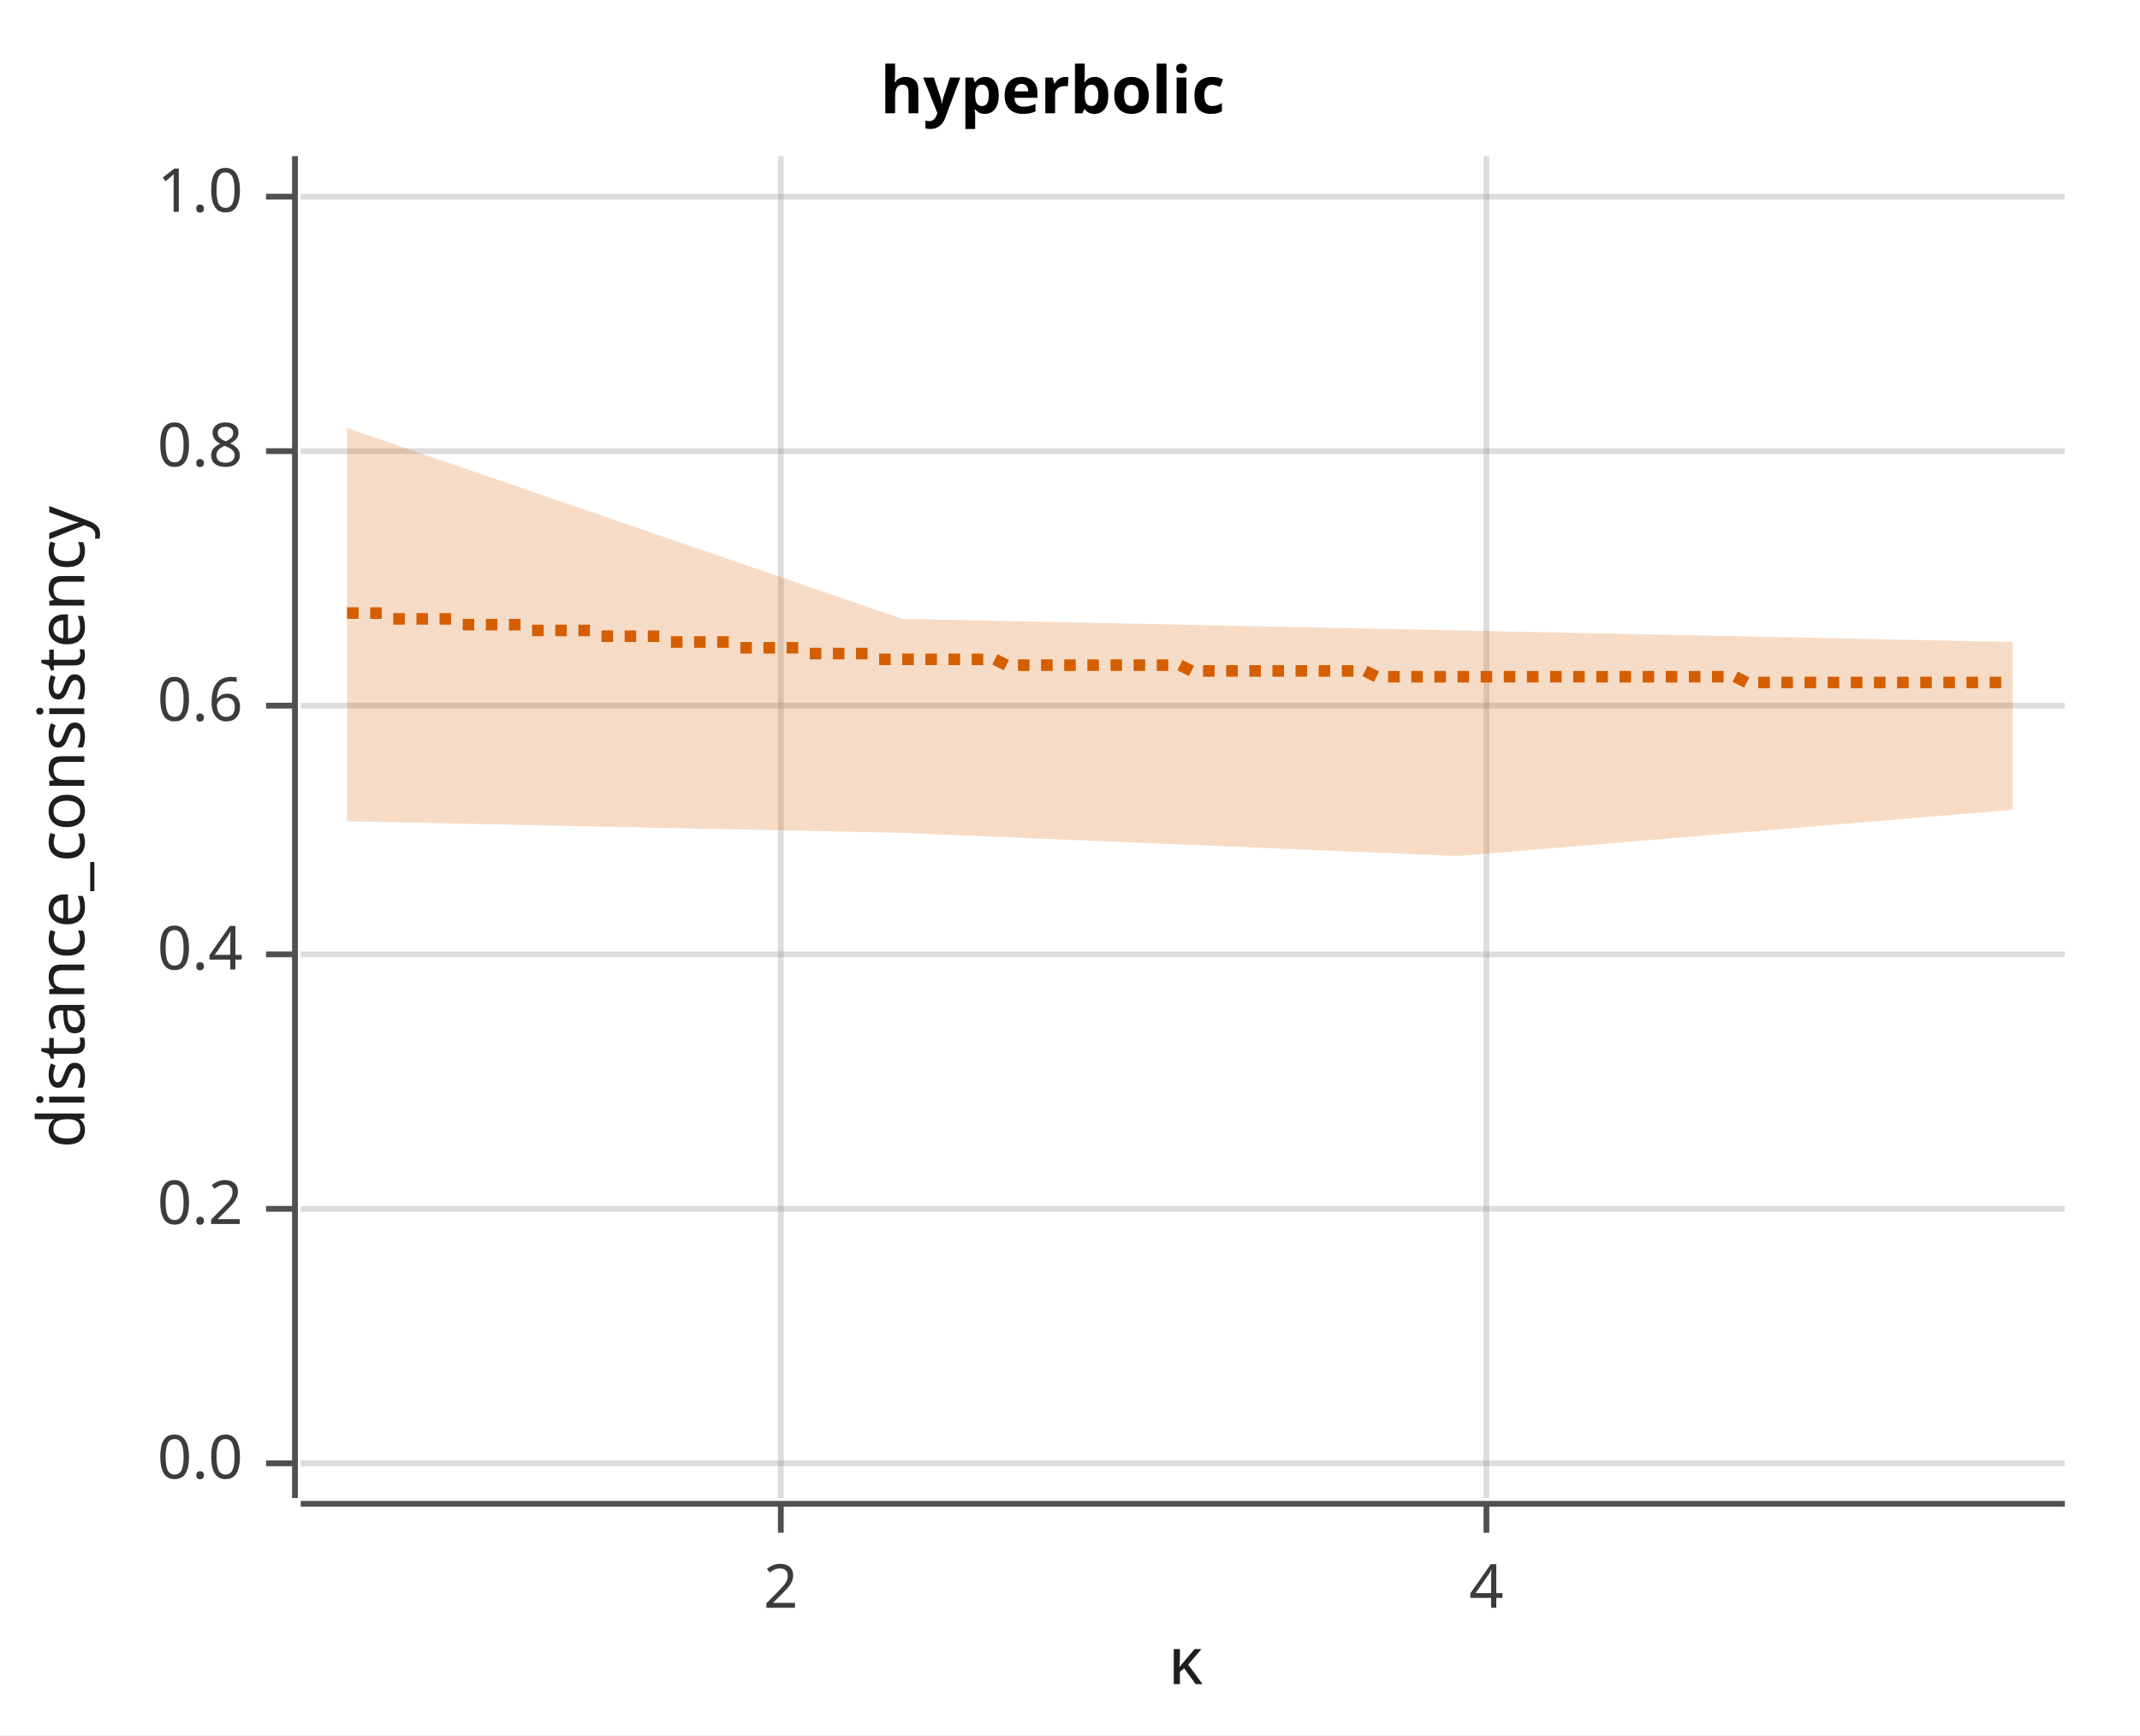
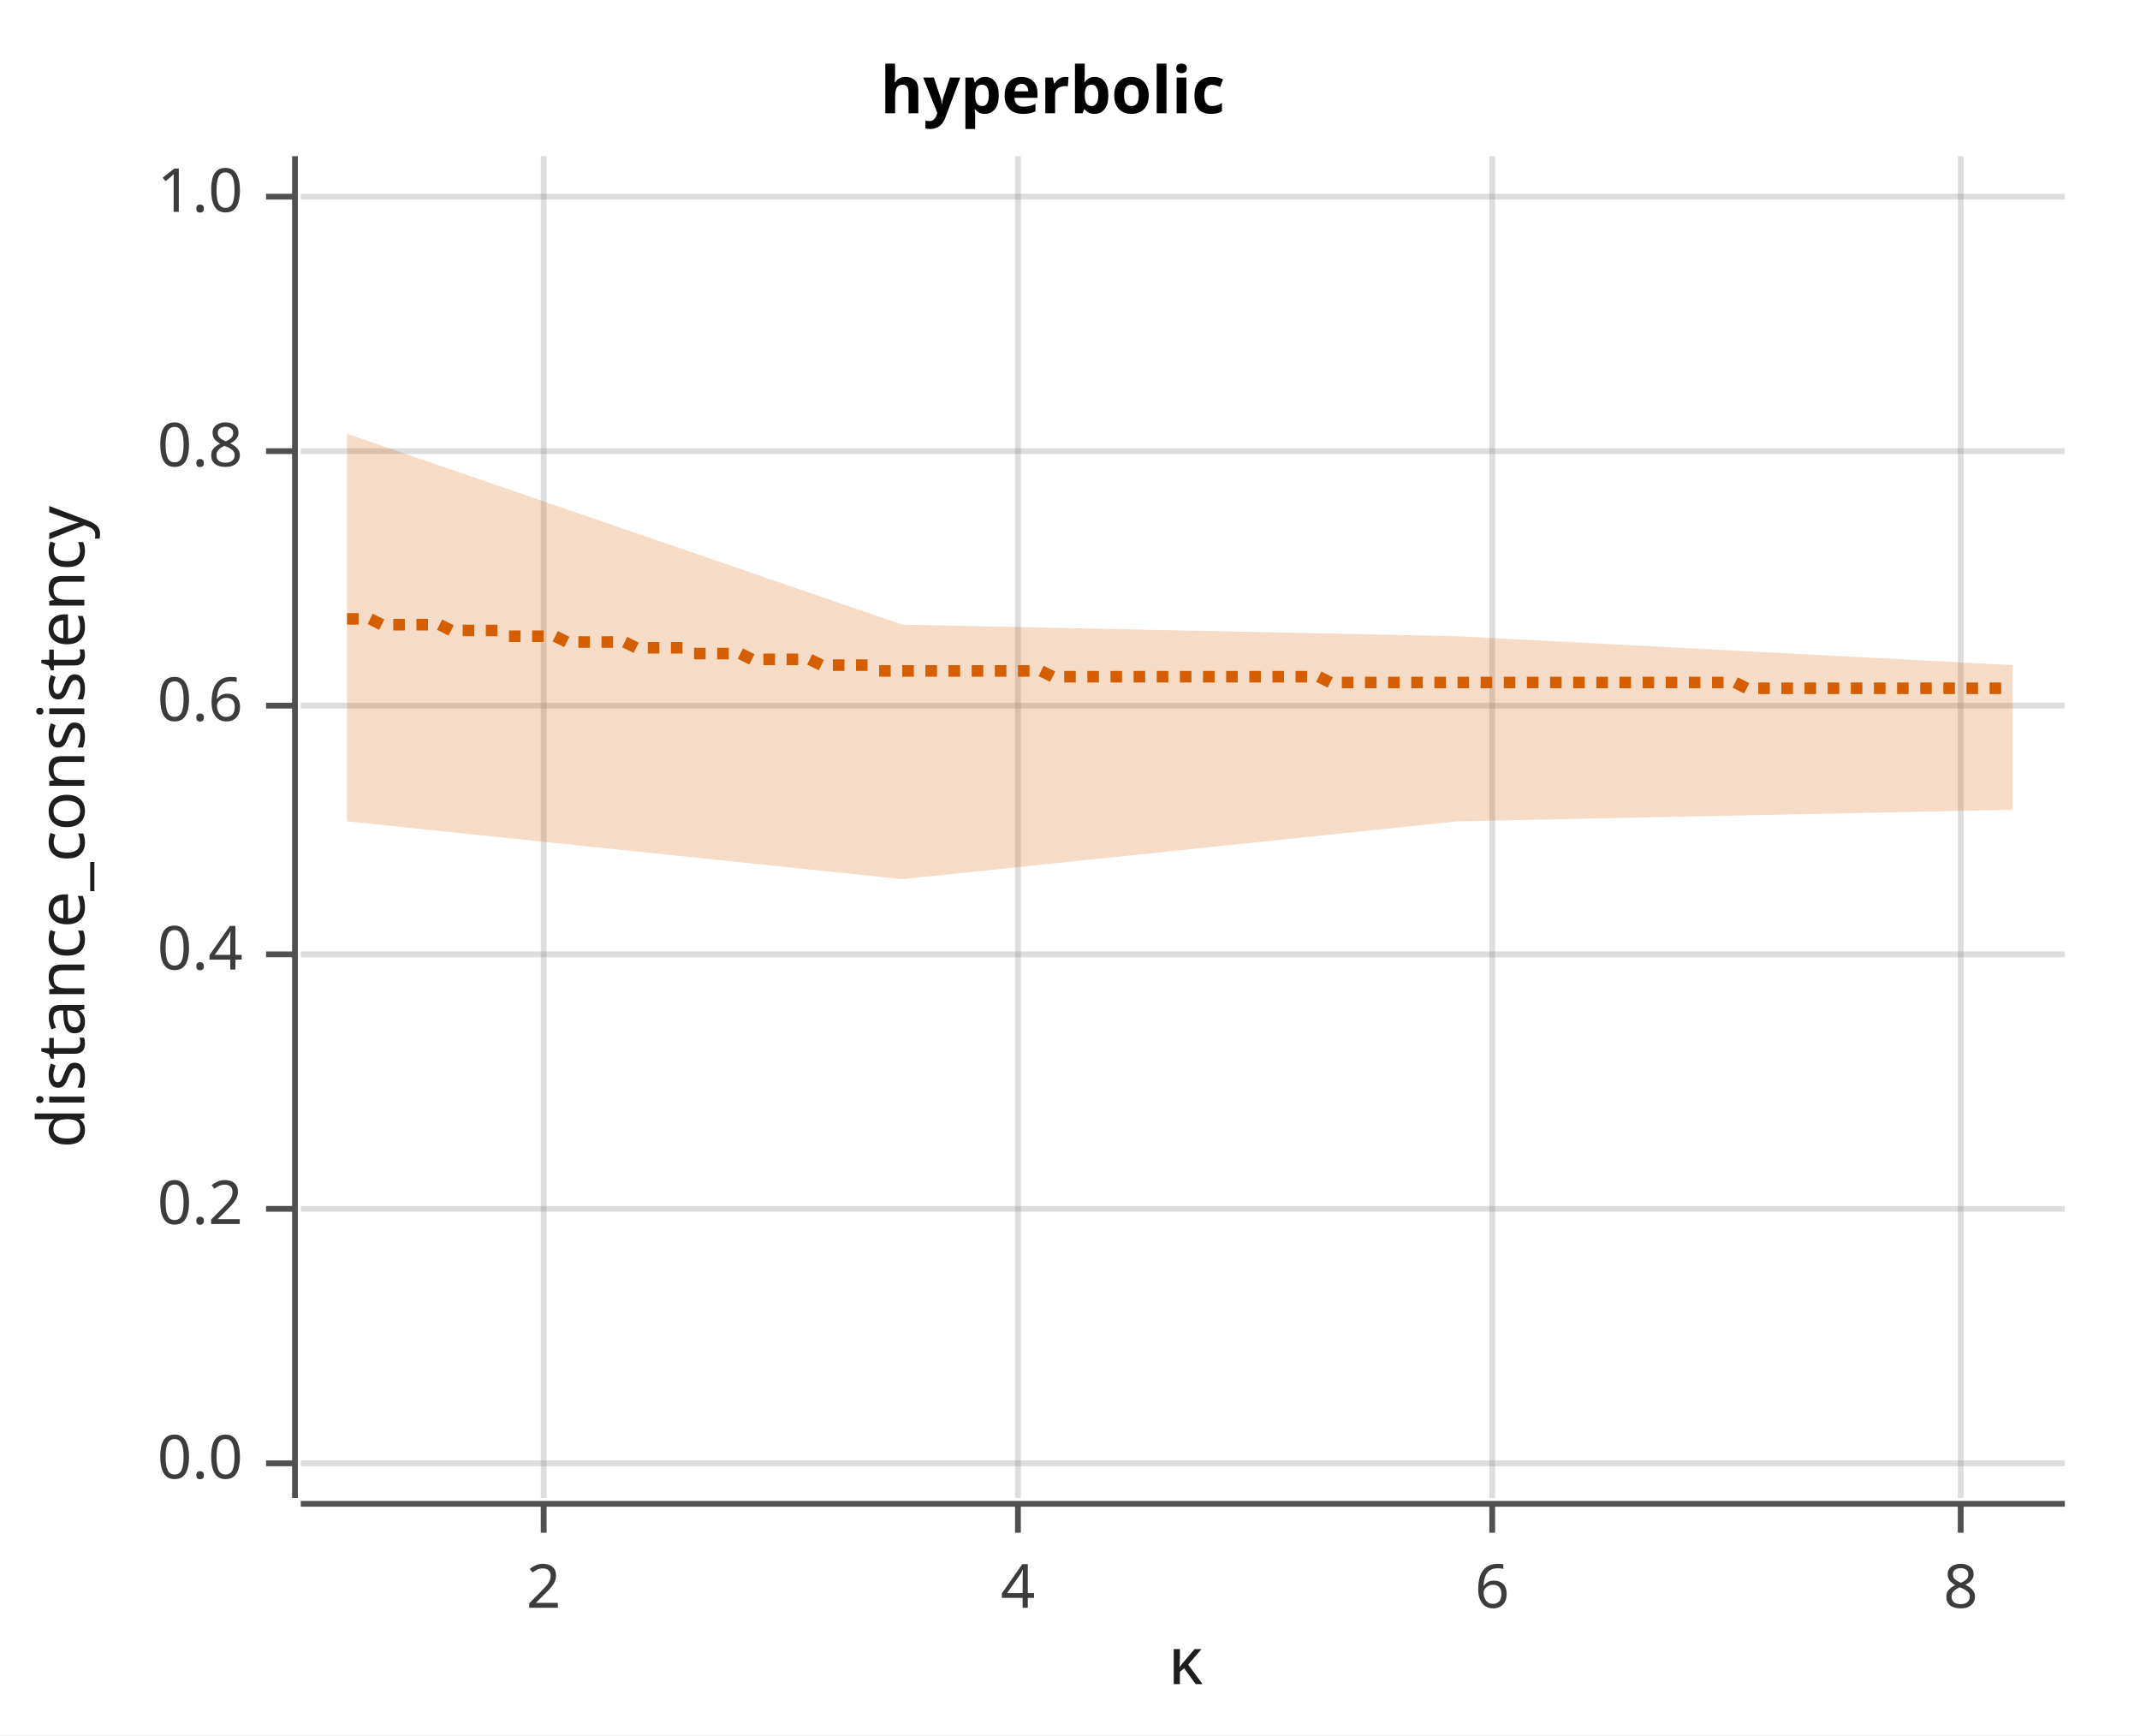
<svg xmlns="http://www.w3.org/2000/svg" width="370" height="300" viewBox="0 0 370 300">
  <rect x="0" y="0" width="370" height="300" opacity="1" fill="#FFFFFF" stroke="none" />
  <text x="182" y="11" dy="0.76em" text-anchor="middle" font-family="sans-serif" font-size="11.29" opacity="1" fill="#000000" font-weight="bold">
hyperbolic
</text>
  <text x="6" y="143" dy="0.76em" text-anchor="middle" font-family="sans-serif" font-size="11.29" opacity="1" fill="#1E1E1E" transform="rotate(270, 6, 143)">
distance_consistency
</text>
  <text x="205" y="294" dy="-0.5ex" text-anchor="middle" font-family="sans-serif" font-size="11.29" opacity="1" fill="#1E1E1E">
κ
</text>
-   <line opacity="0.25" stroke="#787878" stroke-width="1" x1="135" y1="259" x2="135" y2="27" />
-   <line opacity="0.25" stroke="#787878" stroke-width="1" x1="257" y1="259" x2="257" y2="27" />
+   <line opacity="0.25" stroke="#787878" stroke-width="1" x1="94" y1="259" x2="94" y2="27" />
+   <line opacity="0.25" stroke="#787878" stroke-width="1" x1="176" y1="259" x2="176" y2="27" />
+   <line opacity="0.25" stroke="#787878" stroke-width="1" x1="258" y1="259" x2="258" y2="27" />
+   <line opacity="0.25" stroke="#787878" stroke-width="1" x1="339" y1="259" x2="339" y2="27" />
  <line opacity="0.25" stroke="#787878" stroke-width="1" x1="52" y1="253" x2="357" y2="253" />
  <line opacity="0.25" stroke="#787878" stroke-width="1" x1="52" y1="209" x2="357" y2="209" />
  <line opacity="0.25" stroke="#787878" stroke-width="1" x1="52" y1="165" x2="357" y2="165" />
  <line opacity="0.25" stroke="#787878" stroke-width="1" x1="52" y1="122" x2="357" y2="122" />
  <line opacity="0.25" stroke="#787878" stroke-width="1" x1="52" y1="78" x2="357" y2="78" />
  <line opacity="0.25" stroke="#787878" stroke-width="1" x1="52" y1="34" x2="357" y2="34" />
  <polyline fill="none" opacity="1" stroke="#505050" stroke-width="1" points="51,27 51,259 " />
  <text x="42" y="253" dy="0.5ex" text-anchor="end" font-family="sans-serif" font-size="10.484" opacity="1" fill="#3C3C3C">
0.0
</text>
  <polyline fill="none" opacity="1" stroke="#505050" stroke-width="1" points="46,253 51,253 " />
  <text x="42" y="209" dy="0.5ex" text-anchor="end" font-family="sans-serif" font-size="10.484" opacity="1" fill="#3C3C3C">
0.2
</text>
  <polyline fill="none" opacity="1" stroke="#505050" stroke-width="1" points="46,209 51,209 " />
  <text x="42" y="165" dy="0.5ex" text-anchor="end" font-family="sans-serif" font-size="10.484" opacity="1" fill="#3C3C3C">
0.4
</text>
  <polyline fill="none" opacity="1" stroke="#505050" stroke-width="1" points="46,165 51,165 " />
  <text x="42" y="122" dy="0.5ex" text-anchor="end" font-family="sans-serif" font-size="10.484" opacity="1" fill="#3C3C3C">
0.6
</text>
  <polyline fill="none" opacity="1" stroke="#505050" stroke-width="1" points="46,122 51,122 " />
  <text x="42" y="78" dy="0.5ex" text-anchor="end" font-family="sans-serif" font-size="10.484" opacity="1" fill="#3C3C3C">
0.8
</text>
  <polyline fill="none" opacity="1" stroke="#505050" stroke-width="1" points="46,78 51,78 " />
  <text x="42" y="34" dy="0.5ex" text-anchor="end" font-family="sans-serif" font-size="10.484" opacity="1" fill="#3C3C3C">
1.0
</text>
  <polyline fill="none" opacity="1" stroke="#505050" stroke-width="1" points="46,34 51,34 " />
  <polyline fill="none" opacity="1" stroke="#505050" stroke-width="1" points="52,260 357,260 " />
-   <text x="135" y="270" dy="0.76em" text-anchor="middle" font-family="sans-serif" font-size="10.484" opacity="1" fill="#3C3C3C">
+   <text x="94" y="270" dy="0.76em" text-anchor="middle" font-family="sans-serif" font-size="10.484" opacity="1" fill="#3C3C3C">
2
</text>
-   <polyline fill="none" opacity="1" stroke="#505050" stroke-width="1" points="135,260 135,265 " />
-   <text x="257" y="270" dy="0.76em" text-anchor="middle" font-family="sans-serif" font-size="10.484" opacity="1" fill="#3C3C3C">
+   <polyline fill="none" opacity="1" stroke="#505050" stroke-width="1" points="94,260 94,265 " />
+   <text x="176" y="270" dy="0.76em" text-anchor="middle" font-family="sans-serif" font-size="10.484" opacity="1" fill="#3C3C3C">
4
</text>
-   <polyline fill="none" opacity="1" stroke="#505050" stroke-width="1" points="257,260 257,265 " />
-   <polygon opacity="0.22" fill="#D55E00" points="60,74 156,107 252,109 348,111 348,140 252,148 156,144 60,142 " />
-   <polyline fill="none" opacity="1" stroke="#D55E00" stroke-width="2" points="60,106 62,106 " />
-   <polyline fill="none" opacity="1" stroke="#D55E00" stroke-width="2" points="64,106 66,106 " />
-   <polyline fill="none" opacity="1" stroke="#D55E00" stroke-width="2" points="68,107 70,107 " />
-   <polyline fill="none" opacity="1" stroke="#D55E00" stroke-width="2" points="72,107 74,107 " />
-   <polyline fill="none" opacity="1" stroke="#D55E00" stroke-width="2" points="76,107 78,107 " />
-   <polyline fill="none" opacity="1" stroke="#D55E00" stroke-width="2" points="80,108 82,108 " />
-   <polyline fill="none" opacity="1" stroke="#D55E00" stroke-width="2" points="84,108 86,108 " />
-   <polyline fill="none" opacity="1" stroke="#D55E00" stroke-width="2" points="88,108 90,108 " />
-   <polyline fill="none" opacity="1" stroke="#D55E00" stroke-width="2" points="92,109 94,109 " />
-   <polyline fill="none" opacity="1" stroke="#D55E00" stroke-width="2" points="96,109 98,109 " />
-   <polyline fill="none" opacity="1" stroke="#D55E00" stroke-width="2" points="100,109 102,109 " />
-   <polyline fill="none" opacity="1" stroke="#D55E00" stroke-width="2" points="104,110 106,110 " />
-   <polyline fill="none" opacity="1" stroke="#D55E00" stroke-width="2" points="108,110 110,110 " />
-   <polyline fill="none" opacity="1" stroke="#D55E00" stroke-width="2" points="112,110 114,110 " />
-   <polyline fill="none" opacity="1" stroke="#D55E00" stroke-width="2" points="116,111 118,111 " />
-   <polyline fill="none" opacity="1" stroke="#D55E00" stroke-width="2" points="120,111 122,111 " />
-   <polyline fill="none" opacity="1" stroke="#D55E00" stroke-width="2" points="124,111 126,111 " />
-   <polyline fill="none" opacity="1" stroke="#D55E00" stroke-width="2" points="128,112 130,112 " />
-   <polyline fill="none" opacity="1" stroke="#D55E00" stroke-width="2" points="132,112 134,112 " />
-   <polyline fill="none" opacity="1" stroke="#D55E00" stroke-width="2" points="136,112 138,112 " />
-   <polyline fill="none" opacity="1" stroke="#D55E00" stroke-width="2" points="140,113 142,113 " />
-   <polyline fill="none" opacity="1" stroke="#D55E00" stroke-width="2" points="144,113 146,113 " />
-   <polyline fill="none" opacity="1" stroke="#D55E00" stroke-width="2" points="148,113 150,113 " />
-   <polyline fill="none" opacity="1" stroke="#D55E00" stroke-width="2" points="152,114 154,114 " />
-   <polyline fill="none" opacity="1" stroke="#D55E00" stroke-width="2" points="156,114 156,114 158,114 " />
-   <polyline fill="none" opacity="1" stroke="#D55E00" stroke-width="2" points="160,114 162,114 " />
-   <polyline fill="none" opacity="1" stroke="#D55E00" stroke-width="2" points="164,114 166,114 " />
-   <polyline fill="none" opacity="1" stroke="#D55E00" stroke-width="2" points="168,114 170,114 " />
-   <polyline fill="none" opacity="1" stroke="#D55E00" stroke-width="2" points="172,114 174,115 " />
-   <polyline fill="none" opacity="1" stroke="#D55E00" stroke-width="2" points="176,115 178,115 " />
-   <polyline fill="none" opacity="1" stroke="#D55E00" stroke-width="2" points="180,115 182,115 " />
-   <polyline fill="none" opacity="1" stroke="#D55E00" stroke-width="2" points="184,115 186,115 " />
-   <polyline fill="none" opacity="1" stroke="#D55E00" stroke-width="2" points="188,115 190,115 " />
-   <polyline fill="none" opacity="1" stroke="#D55E00" stroke-width="2" points="192,115 194,115 " />
-   <polyline fill="none" opacity="1" stroke="#D55E00" stroke-width="2" points="196,115 198,115 " />
-   <polyline fill="none" opacity="1" stroke="#D55E00" stroke-width="2" points="200,115 202,115 " />
-   <polyline fill="none" opacity="1" stroke="#D55E00" stroke-width="2" points="204,115 206,116 " />
-   <polyline fill="none" opacity="1" stroke="#D55E00" stroke-width="2" points="208,116 210,116 " />
-   <polyline fill="none" opacity="1" stroke="#D55E00" stroke-width="2" points="212,116 214,116 " />
-   <polyline fill="none" opacity="1" stroke="#D55E00" stroke-width="2" points="216,116 218,116 " />
-   <polyline fill="none" opacity="1" stroke="#D55E00" stroke-width="2" points="220,116 222,116 " />
-   <polyline fill="none" opacity="1" stroke="#D55E00" stroke-width="2" points="224,116 226,116 " />
-   <polyline fill="none" opacity="1" stroke="#D55E00" stroke-width="2" points="228,116 230,116 " />
-   <polyline fill="none" opacity="1" stroke="#D55E00" stroke-width="2" points="232,116 234,116 " />
-   <polyline fill="none" opacity="1" stroke="#D55E00" stroke-width="2" points="236,116 238,117 " />
-   <polyline fill="none" opacity="1" stroke="#D55E00" stroke-width="2" points="240,117 242,117 " />
-   <polyline fill="none" opacity="1" stroke="#D55E00" stroke-width="2" points="244,117 246,117 " />
-   <polyline fill="none" opacity="1" stroke="#D55E00" stroke-width="2" points="248,117 250,117 " />
-   <polyline fill="none" opacity="1" stroke="#D55E00" stroke-width="2" points="252,117 252,117 254,117 " />
-   <polyline fill="none" opacity="1" stroke="#D55E00" stroke-width="2" points="256,117 258,117 " />
-   <polyline fill="none" opacity="1" stroke="#D55E00" stroke-width="2" points="260,117 262,117 " />
-   <polyline fill="none" opacity="1" stroke="#D55E00" stroke-width="2" points="264,117 266,117 " />
-   <polyline fill="none" opacity="1" stroke="#D55E00" stroke-width="2" points="268,117 270,117 " />
-   <polyline fill="none" opacity="1" stroke="#D55E00" stroke-width="2" points="272,117 274,117 " />
-   <polyline fill="none" opacity="1" stroke="#D55E00" stroke-width="2" points="276,117 278,117 " />
-   <polyline fill="none" opacity="1" stroke="#D55E00" stroke-width="2" points="280,117 282,117 " />
-   <polyline fill="none" opacity="1" stroke="#D55E00" stroke-width="2" points="284,117 286,117 " />
-   <polyline fill="none" opacity="1" stroke="#D55E00" stroke-width="2" points="288,117 290,117 " />
-   <polyline fill="none" opacity="1" stroke="#D55E00" stroke-width="2" points="292,117 294,117 " />
-   <polyline fill="none" opacity="1" stroke="#D55E00" stroke-width="2" points="296,117 298,117 " />
-   <polyline fill="none" opacity="1" stroke="#D55E00" stroke-width="2" points="300,117 302,118 " />
-   <polyline fill="none" opacity="1" stroke="#D55E00" stroke-width="2" points="304,118 306,118 " />
-   <polyline fill="none" opacity="1" stroke="#D55E00" stroke-width="2" points="308,118 310,118 " />
-   <polyline fill="none" opacity="1" stroke="#D55E00" stroke-width="2" points="312,118 314,118 " />
-   <polyline fill="none" opacity="1" stroke="#D55E00" stroke-width="2" points="316,118 318,118 " />
-   <polyline fill="none" opacity="1" stroke="#D55E00" stroke-width="2" points="320,118 322,118 " />
-   <polyline fill="none" opacity="1" stroke="#D55E00" stroke-width="2" points="324,118 326,118 " />
-   <polyline fill="none" opacity="1" stroke="#D55E00" stroke-width="2" points="328,118 330,118 " />
-   <polyline fill="none" opacity="1" stroke="#D55E00" stroke-width="2" points="332,118 334,118 " />
-   <polyline fill="none" opacity="1" stroke="#D55E00" stroke-width="2" points="336,118 338,118 " />
-   <polyline fill="none" opacity="1" stroke="#D55E00" stroke-width="2" points="340,118 342,118 " />
-   <polyline fill="none" opacity="1" stroke="#D55E00" stroke-width="2" points="344,118 346,118 " />
-   <polyline fill="none" opacity="1" stroke="#D55E00" stroke-width="2" points="348,118 348,118 " />
+   <polyline fill="none" opacity="1" stroke="#505050" stroke-width="1" points="176,260 176,265 " />
+   <text x="258" y="270" dy="0.76em" text-anchor="middle" font-family="sans-serif" font-size="10.484" opacity="1" fill="#3C3C3C">
+ 6
+ </text>
+   <polyline fill="none" opacity="1" stroke="#505050" stroke-width="1" points="258,260 258,265 " />
+   <text x="339" y="270" dy="0.76em" text-anchor="middle" font-family="sans-serif" font-size="10.484" opacity="1" fill="#3C3C3C">
+ 8
+ </text>
+   <polyline fill="none" opacity="1" stroke="#505050" stroke-width="1" points="339,260 339,265 " />
+   <polygon opacity="0.22" fill="#D55E00" points="60,75 156,108 252,110 348,115 348,140 252,142 156,152 60,142 " />
+   <polyline fill="none" opacity="1" stroke="#D55E00" stroke-width="2" points="60,107 62,107 " />
+   <polyline fill="none" opacity="1" stroke="#D55E00" stroke-width="2" points="64,107 66,108 " />
+   <polyline fill="none" opacity="1" stroke="#D55E00" stroke-width="2" points="68,108 70,108 " />
+   <polyline fill="none" opacity="1" stroke="#D55E00" stroke-width="2" points="72,108 74,108 " />
+   <polyline fill="none" opacity="1" stroke="#D55E00" stroke-width="2" points="76,108 78,109 " />
+   <polyline fill="none" opacity="1" stroke="#D55E00" stroke-width="2" points="80,109 82,109 " />
+   <polyline fill="none" opacity="1" stroke="#D55E00" stroke-width="2" points="84,109 86,109 " />
+   <polyline fill="none" opacity="1" stroke="#D55E00" stroke-width="2" points="88,110 90,110 " />
+   <polyline fill="none" opacity="1" stroke="#D55E00" stroke-width="2" points="92,110 94,110 " />
+   <polyline fill="none" opacity="1" stroke="#D55E00" stroke-width="2" points="96,110 98,111 " />
+   <polyline fill="none" opacity="1" stroke="#D55E00" stroke-width="2" points="100,111 102,111 " />
+   <polyline fill="none" opacity="1" stroke="#D55E00" stroke-width="2" points="104,111 106,111 " />
+   <polyline fill="none" opacity="1" stroke="#D55E00" stroke-width="2" points="108,111 110,112 " />
+   <polyline fill="none" opacity="1" stroke="#D55E00" stroke-width="2" points="112,112 114,112 " />
+   <polyline fill="none" opacity="1" stroke="#D55E00" stroke-width="2" points="116,112 118,112 " />
+   <polyline fill="none" opacity="1" stroke="#D55E00" stroke-width="2" points="120,113 122,113 " />
+   <polyline fill="none" opacity="1" stroke="#D55E00" stroke-width="2" points="124,113 126,113 " />
+   <polyline fill="none" opacity="1" stroke="#D55E00" stroke-width="2" points="128,113 130,114 " />
+   <polyline fill="none" opacity="1" stroke="#D55E00" stroke-width="2" points="132,114 134,114 " />
+   <polyline fill="none" opacity="1" stroke="#D55E00" stroke-width="2" points="136,114 138,114 " />
+   <polyline fill="none" opacity="1" stroke="#D55E00" stroke-width="2" points="140,114 142,115 " />
+   <polyline fill="none" opacity="1" stroke="#D55E00" stroke-width="2" points="144,115 146,115 " />
+   <polyline fill="none" opacity="1" stroke="#D55E00" stroke-width="2" points="148,115 150,115 " />
+   <polyline fill="none" opacity="1" stroke="#D55E00" stroke-width="2" points="152,116 154,116 " />
+   <polyline fill="none" opacity="1" stroke="#D55E00" stroke-width="2" points="156,116 156,116 158,116 " />
+   <polyline fill="none" opacity="1" stroke="#D55E00" stroke-width="2" points="160,116 162,116 " />
+   <polyline fill="none" opacity="1" stroke="#D55E00" stroke-width="2" points="164,116 166,116 " />
+   <polyline fill="none" opacity="1" stroke="#D55E00" stroke-width="2" points="168,116 170,116 " />
+   <polyline fill="none" opacity="1" stroke="#D55E00" stroke-width="2" points="172,116 174,116 " />
+   <polyline fill="none" opacity="1" stroke="#D55E00" stroke-width="2" points="176,116 178,116 " />
+   <polyline fill="none" opacity="1" stroke="#D55E00" stroke-width="2" points="180,116 182,117 " />
+   <polyline fill="none" opacity="1" stroke="#D55E00" stroke-width="2" points="184,117 186,117 " />
+   <polyline fill="none" opacity="1" stroke="#D55E00" stroke-width="2" points="188,117 190,117 " />
+   <polyline fill="none" opacity="1" stroke="#D55E00" stroke-width="2" points="192,117 194,117 " />
+   <polyline fill="none" opacity="1" stroke="#D55E00" stroke-width="2" points="196,117 198,117 " />
+   <polyline fill="none" opacity="1" stroke="#D55E00" stroke-width="2" points="200,117 202,117 " />
+   <polyline fill="none" opacity="1" stroke="#D55E00" stroke-width="2" points="204,117 206,117 " />
+   <polyline fill="none" opacity="1" stroke="#D55E00" stroke-width="2" points="208,117 210,117 " />
+   <polyline fill="none" opacity="1" stroke="#D55E00" stroke-width="2" points="212,117 214,117 " />
+   <polyline fill="none" opacity="1" stroke="#D55E00" stroke-width="2" points="216,117 218,117 " />
+   <polyline fill="none" opacity="1" stroke="#D55E00" stroke-width="2" points="220,117 222,117 " />
+   <polyline fill="none" opacity="1" stroke="#D55E00" stroke-width="2" points="224,117 226,117 " />
+   <polyline fill="none" opacity="1" stroke="#D55E00" stroke-width="2" points="228,117 230,118 " />
+   <polyline fill="none" opacity="1" stroke="#D55E00" stroke-width="2" points="232,118 234,118 " />
+   <polyline fill="none" opacity="1" stroke="#D55E00" stroke-width="2" points="236,118 238,118 " />
+   <polyline fill="none" opacity="1" stroke="#D55E00" stroke-width="2" points="240,118 242,118 " />
+   <polyline fill="none" opacity="1" stroke="#D55E00" stroke-width="2" points="244,118 246,118 " />
+   <polyline fill="none" opacity="1" stroke="#D55E00" stroke-width="2" points="248,118 250,118 " />
+   <polyline fill="none" opacity="1" stroke="#D55E00" stroke-width="2" points="252,118 252,118 254,118 " />
+   <polyline fill="none" opacity="1" stroke="#D55E00" stroke-width="2" points="256,118 258,118 " />
+   <polyline fill="none" opacity="1" stroke="#D55E00" stroke-width="2" points="260,118 262,118 " />
+   <polyline fill="none" opacity="1" stroke="#D55E00" stroke-width="2" points="264,118 266,118 " />
+   <polyline fill="none" opacity="1" stroke="#D55E00" stroke-width="2" points="268,118 270,118 " />
+   <polyline fill="none" opacity="1" stroke="#D55E00" stroke-width="2" points="272,118 274,118 " />
+   <polyline fill="none" opacity="1" stroke="#D55E00" stroke-width="2" points="276,118 278,118 " />
+   <polyline fill="none" opacity="1" stroke="#D55E00" stroke-width="2" points="280,118 282,118 " />
+   <polyline fill="none" opacity="1" stroke="#D55E00" stroke-width="2" points="284,118 286,118 " />
+   <polyline fill="none" opacity="1" stroke="#D55E00" stroke-width="2" points="288,118 290,118 " />
+   <polyline fill="none" opacity="1" stroke="#D55E00" stroke-width="2" points="292,118 294,118 " />
+   <polyline fill="none" opacity="1" stroke="#D55E00" stroke-width="2" points="296,118 298,118 " />
+   <polyline fill="none" opacity="1" stroke="#D55E00" stroke-width="2" points="300,118 302,119 " />
+   <polyline fill="none" opacity="1" stroke="#D55E00" stroke-width="2" points="304,119 306,119 " />
+   <polyline fill="none" opacity="1" stroke="#D55E00" stroke-width="2" points="308,119 310,119 " />
+   <polyline fill="none" opacity="1" stroke="#D55E00" stroke-width="2" points="312,119 314,119 " />
+   <polyline fill="none" opacity="1" stroke="#D55E00" stroke-width="2" points="316,119 318,119 " />
+   <polyline fill="none" opacity="1" stroke="#D55E00" stroke-width="2" points="320,119 322,119 " />
+   <polyline fill="none" opacity="1" stroke="#D55E00" stroke-width="2" points="324,119 326,119 " />
+   <polyline fill="none" opacity="1" stroke="#D55E00" stroke-width="2" points="328,119 330,119 " />
+   <polyline fill="none" opacity="1" stroke="#D55E00" stroke-width="2" points="332,119 334,119 " />
+   <polyline fill="none" opacity="1" stroke="#D55E00" stroke-width="2" points="336,119 338,119 " />
+   <polyline fill="none" opacity="1" stroke="#D55E00" stroke-width="2" points="340,119 342,119 " />
+   <polyline fill="none" opacity="1" stroke="#D55E00" stroke-width="2" points="344,119 346,119 " />
+   <polyline fill="none" opacity="1" stroke="#D55E00" stroke-width="2" points="348,119 348,119 " />
</svg>
